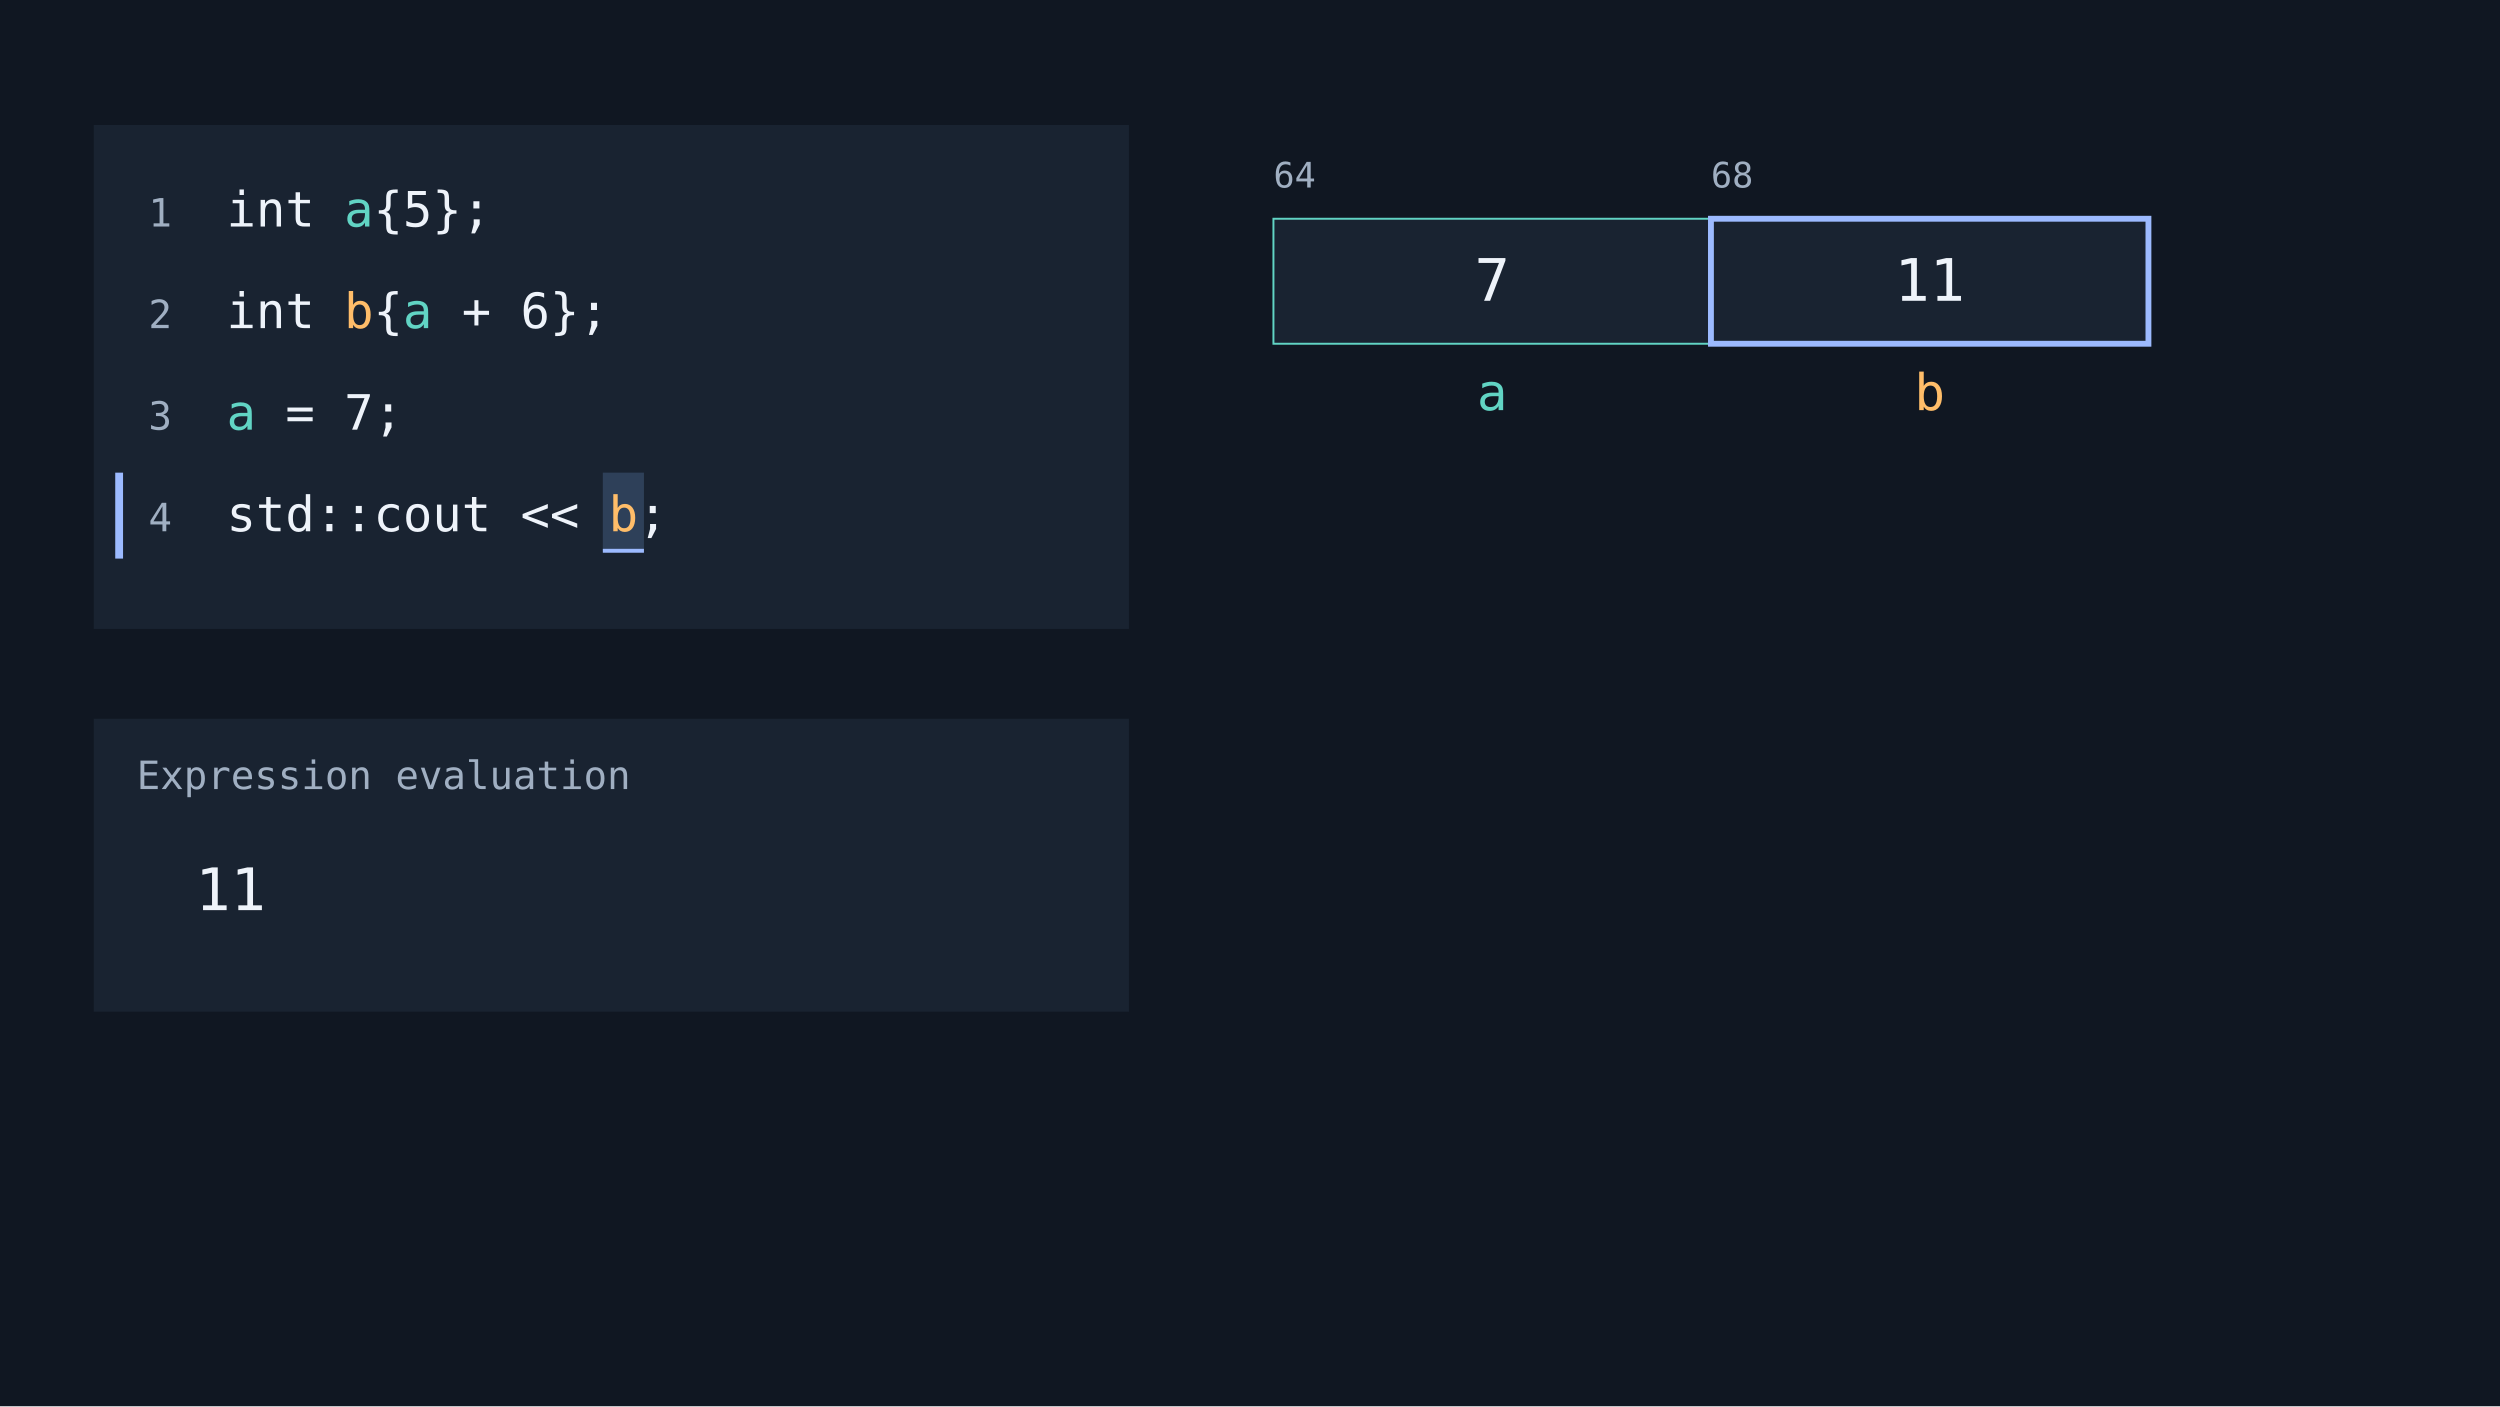
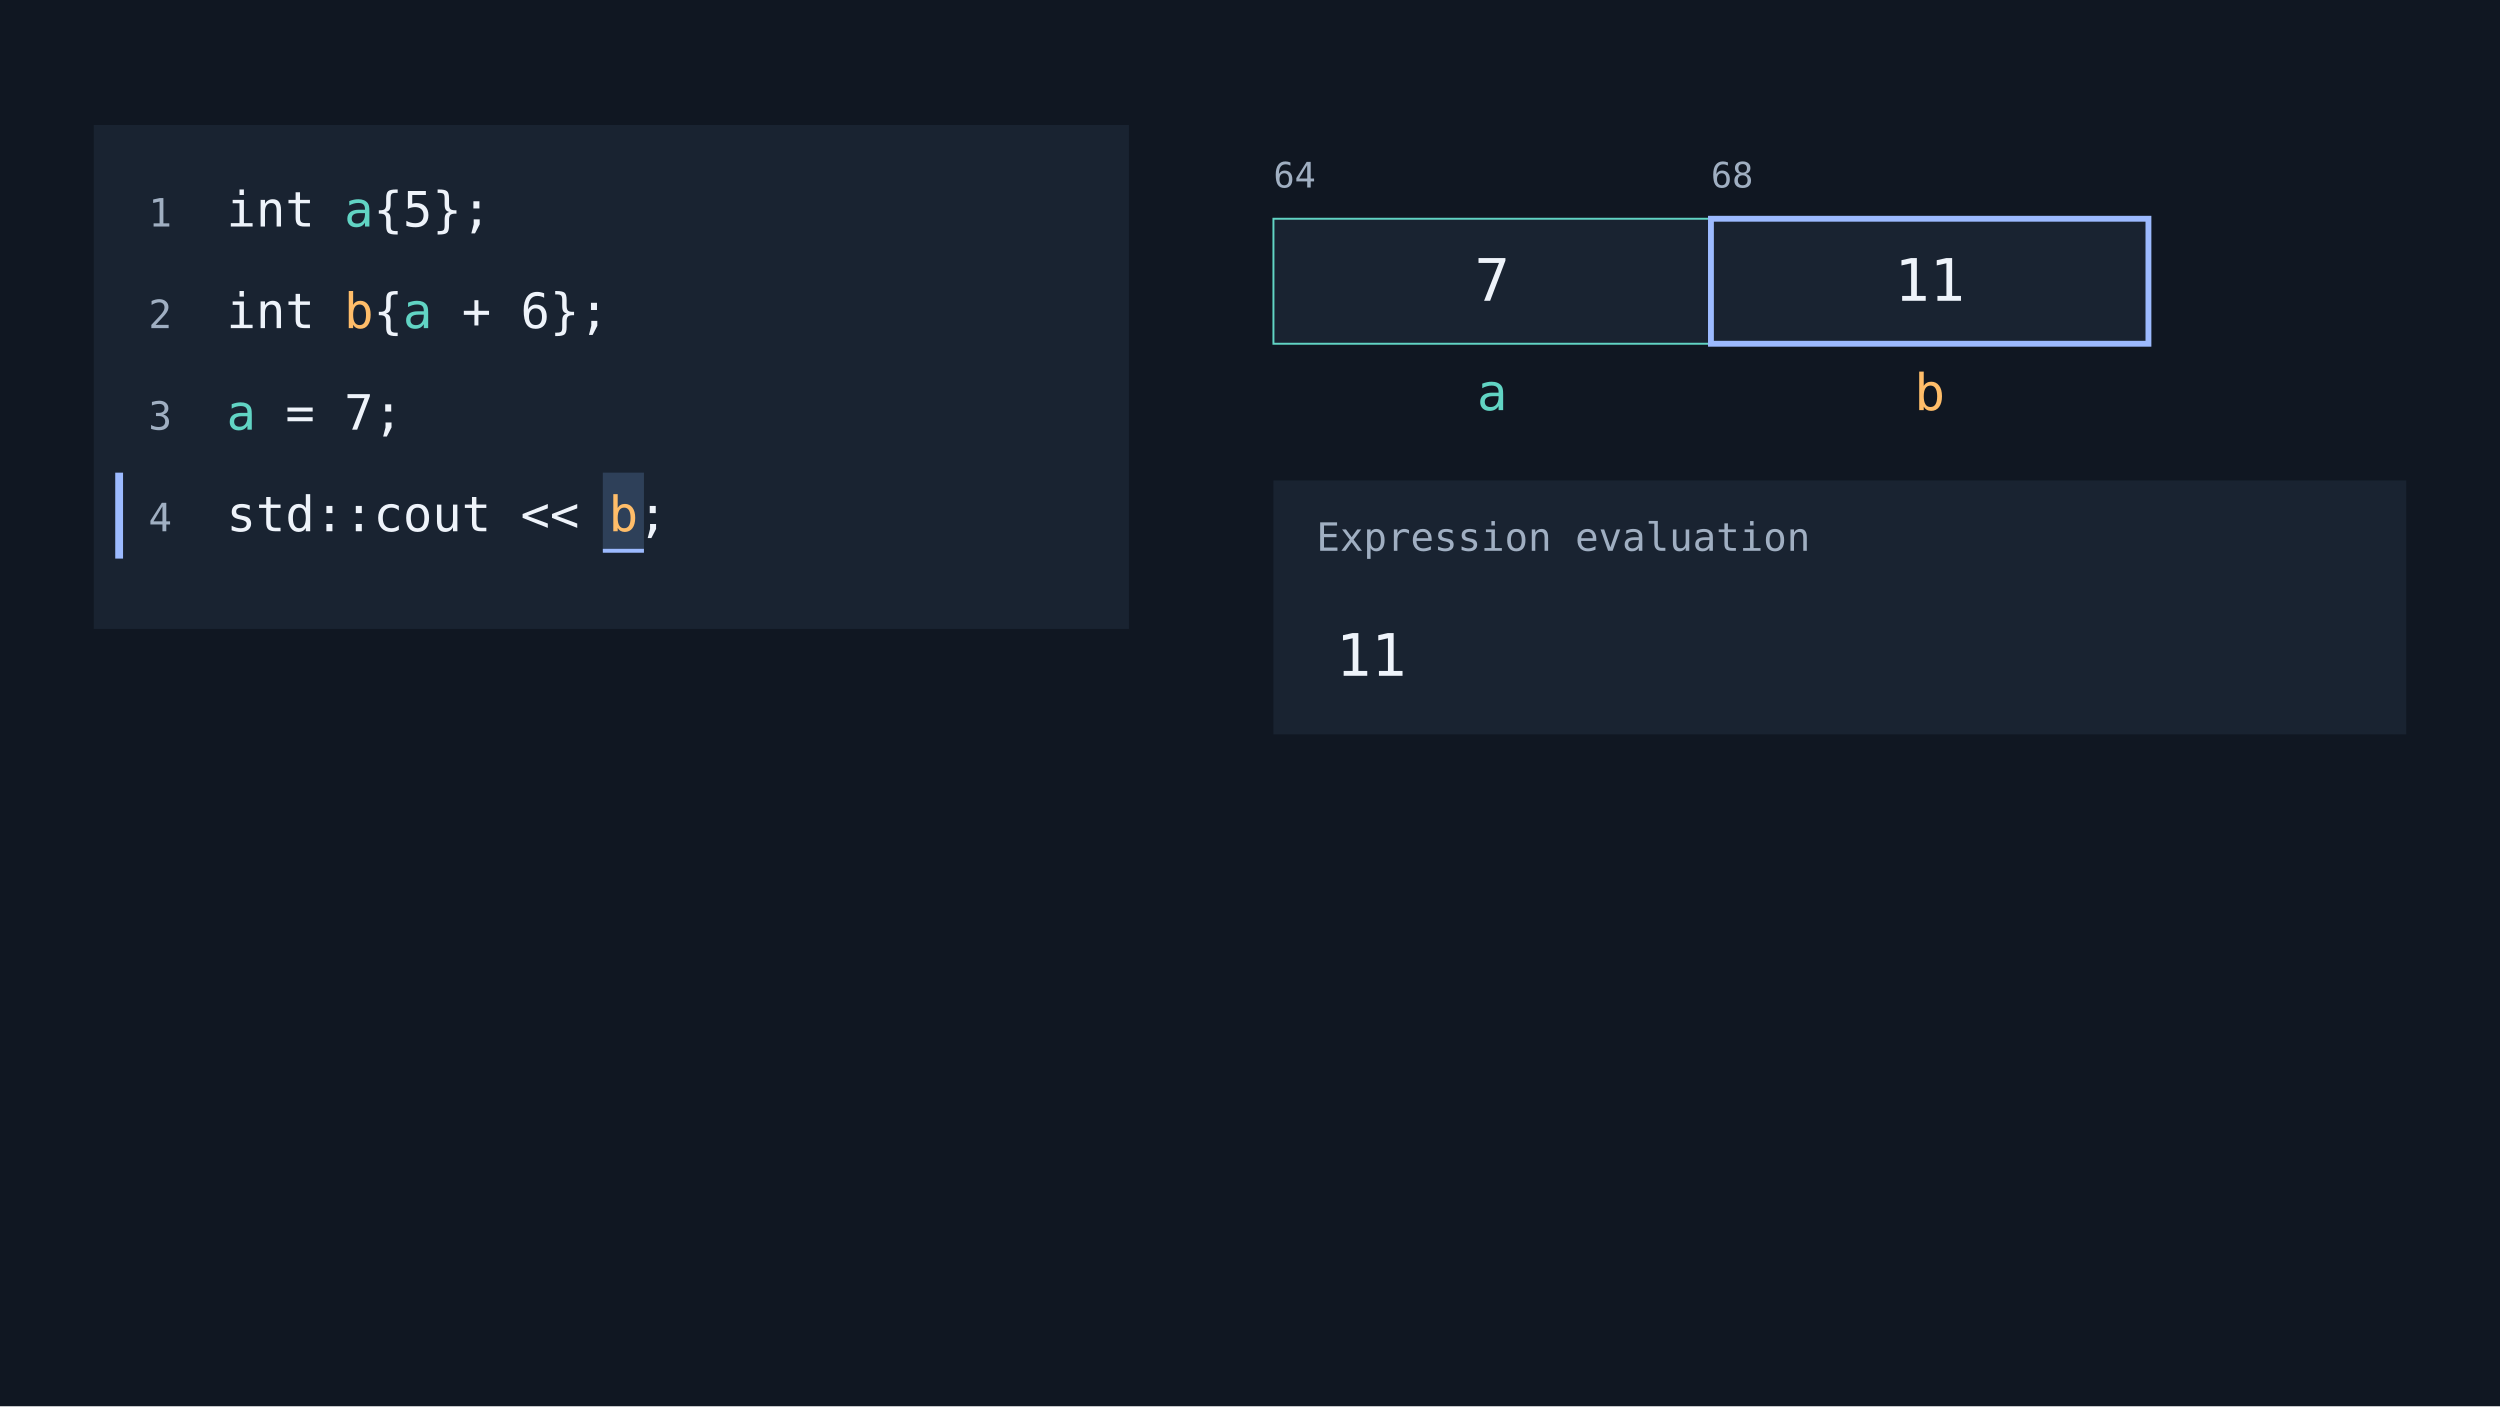
<svg xmlns="http://www.w3.org/2000/svg" viewBox="0 0 1280 720" width="1280" height="720" role="img">
  <rect x="0" y="0" width="1280" height="720" fill="#101722" stroke="none" stroke-width="1" />
  <rect x="48" y="64" width="530" height="258" fill="#192331" stroke="none" stroke-width="1" />
-   <rect x="48" y="368" width="530" height="150" fill="#192331" stroke="none" stroke-width="1" />
-   <text x="70" y="404" font-family="DejaVu Sans Mono,monospace" font-size="20" fill="#a0afc2" xml:space="preserve">Expression evaluation</text>
-   <text x="100" y="466" font-family="DejaVu Sans Mono,monospace" font-size="30" fill="#eef3fa" xml:space="preserve">11</text>
+   <rect x="652" y="246" width="580" height="130" fill="#192331" stroke="none" stroke-width="1" />
+   <text x="674" y="282" font-family="DejaVu Sans Mono,monospace" font-size="20" fill="#a0afc2" xml:space="preserve">Expression evaluation</text>
+   <text x="684" y="346" font-family="DejaVu Sans Mono,monospace" font-size="30" fill="#eef3fa" xml:space="preserve">11</text>
  <text x="76" y="116" font-family="DejaVu Sans Mono,monospace" font-size="20" fill="#a0afc2" xml:space="preserve">1</text>
  <text x="116.0" y="116" font-family="DejaVu Sans Mono,monospace" font-size="25" fill="#eef3fa" xml:space="preserve">int</text>
  <text x="161.15" y="116" font-family="DejaVu Sans Mono,monospace" font-size="25" fill="#eef3fa" xml:space="preserve"> </text>
  <text x="176.2" y="116" font-family="DejaVu Sans Mono,monospace" font-size="25" fill="#61d4c4" xml:space="preserve">a</text>
  <text x="191.25" y="116" font-family="DejaVu Sans Mono,monospace" font-size="25" fill="#eef3fa" xml:space="preserve">{5};</text>
  <text x="76" y="168" font-family="DejaVu Sans Mono,monospace" font-size="20" fill="#a0afc2" xml:space="preserve">2</text>
  <text x="116.0" y="168" font-family="DejaVu Sans Mono,monospace" font-size="25" fill="#eef3fa" xml:space="preserve">int</text>
  <text x="161.15" y="168" font-family="DejaVu Sans Mono,monospace" font-size="25" fill="#eef3fa" xml:space="preserve"> </text>
  <text x="176.2" y="168" font-family="DejaVu Sans Mono,monospace" font-size="25" fill="#ffbd69" xml:space="preserve">b</text>
  <text x="191.25" y="168" font-family="DejaVu Sans Mono,monospace" font-size="25" fill="#eef3fa" xml:space="preserve">{</text>
  <text x="206.3" y="168" font-family="DejaVu Sans Mono,monospace" font-size="25" fill="#61d4c4" xml:space="preserve">a</text>
  <text x="221.35" y="168" font-family="DejaVu Sans Mono,monospace" font-size="25" fill="#eef3fa" xml:space="preserve"> + 6};</text>
  <text x="76" y="220" font-family="DejaVu Sans Mono,monospace" font-size="20" fill="#a0afc2" xml:space="preserve">3</text>
  <text x="116.0" y="220" font-family="DejaVu Sans Mono,monospace" font-size="25" fill="#61d4c4" xml:space="preserve">a</text>
  <text x="131.05" y="220" font-family="DejaVu Sans Mono,monospace" font-size="25" fill="#eef3fa" xml:space="preserve"> = 7;</text>
  <rect x="59" y="242" width="4" height="44" fill="#9cbaff" stroke="none" stroke-width="1" />
  <rect x="308.65" y="242" width="21.05" height="40" fill="#2e4059" stroke="none" stroke-width="1" />
  <line x1="308.65" y1="282" x2="329.7" y2="282" stroke="#9cbaff" stroke-width="2" />
  <text x="76" y="272" font-family="DejaVu Sans Mono,monospace" font-size="20" fill="#a0afc2" xml:space="preserve">4</text>
  <text x="116.0" y="272" font-family="DejaVu Sans Mono,monospace" font-size="25" fill="#eef3fa" xml:space="preserve">std</text>
  <text x="161.15" y="272" font-family="DejaVu Sans Mono,monospace" font-size="25" fill="#eef3fa" xml:space="preserve">::</text>
  <text x="191.25" y="272" font-family="DejaVu Sans Mono,monospace" font-size="25" fill="#eef3fa" xml:space="preserve">cout</text>
  <text x="251.45" y="272" font-family="DejaVu Sans Mono,monospace" font-size="25" fill="#eef3fa" xml:space="preserve"> &lt;&lt; </text>
  <text x="311.65" y="272" font-family="DejaVu Sans Mono,monospace" font-size="25" fill="#ffbd69" xml:space="preserve">b</text>
  <text x="326.7" y="272" font-family="DejaVu Sans Mono,monospace" font-size="25" fill="#eef3fa" xml:space="preserve">;</text>
  <text x="652" y="96" font-family="DejaVu Sans Mono,monospace" font-size="18" fill="#a0afc2" xml:space="preserve">64</text>
  <text x="756.174" y="210" font-family="DejaVu Sans Mono,monospace" font-size="26" fill="#61d4c4" xml:space="preserve">a</text>
  <rect x="652" y="112" width="224.0" height="64" fill="#192331" stroke="#61d4c4" stroke-width="1" />
  <text x="754.97" y="154" font-family="DejaVu Sans Mono,monospace" font-size="30" fill="#eef3fa" xml:space="preserve">7</text>
  <text x="876.0" y="96" font-family="DejaVu Sans Mono,monospace" font-size="18" fill="#a0afc2" xml:space="preserve">68</text>
  <text x="980.174" y="210" font-family="DejaVu Sans Mono,monospace" font-size="26" fill="#ffbd69" xml:space="preserve">b</text>
  <rect x="876.0" y="112" width="224.0" height="64" fill="#192331" stroke="#9cbaff" stroke-width="3" />
  <text x="969.94" y="154" font-family="DejaVu Sans Mono,monospace" font-size="30" fill="#eef3fa" xml:space="preserve">11</text>
</svg>
